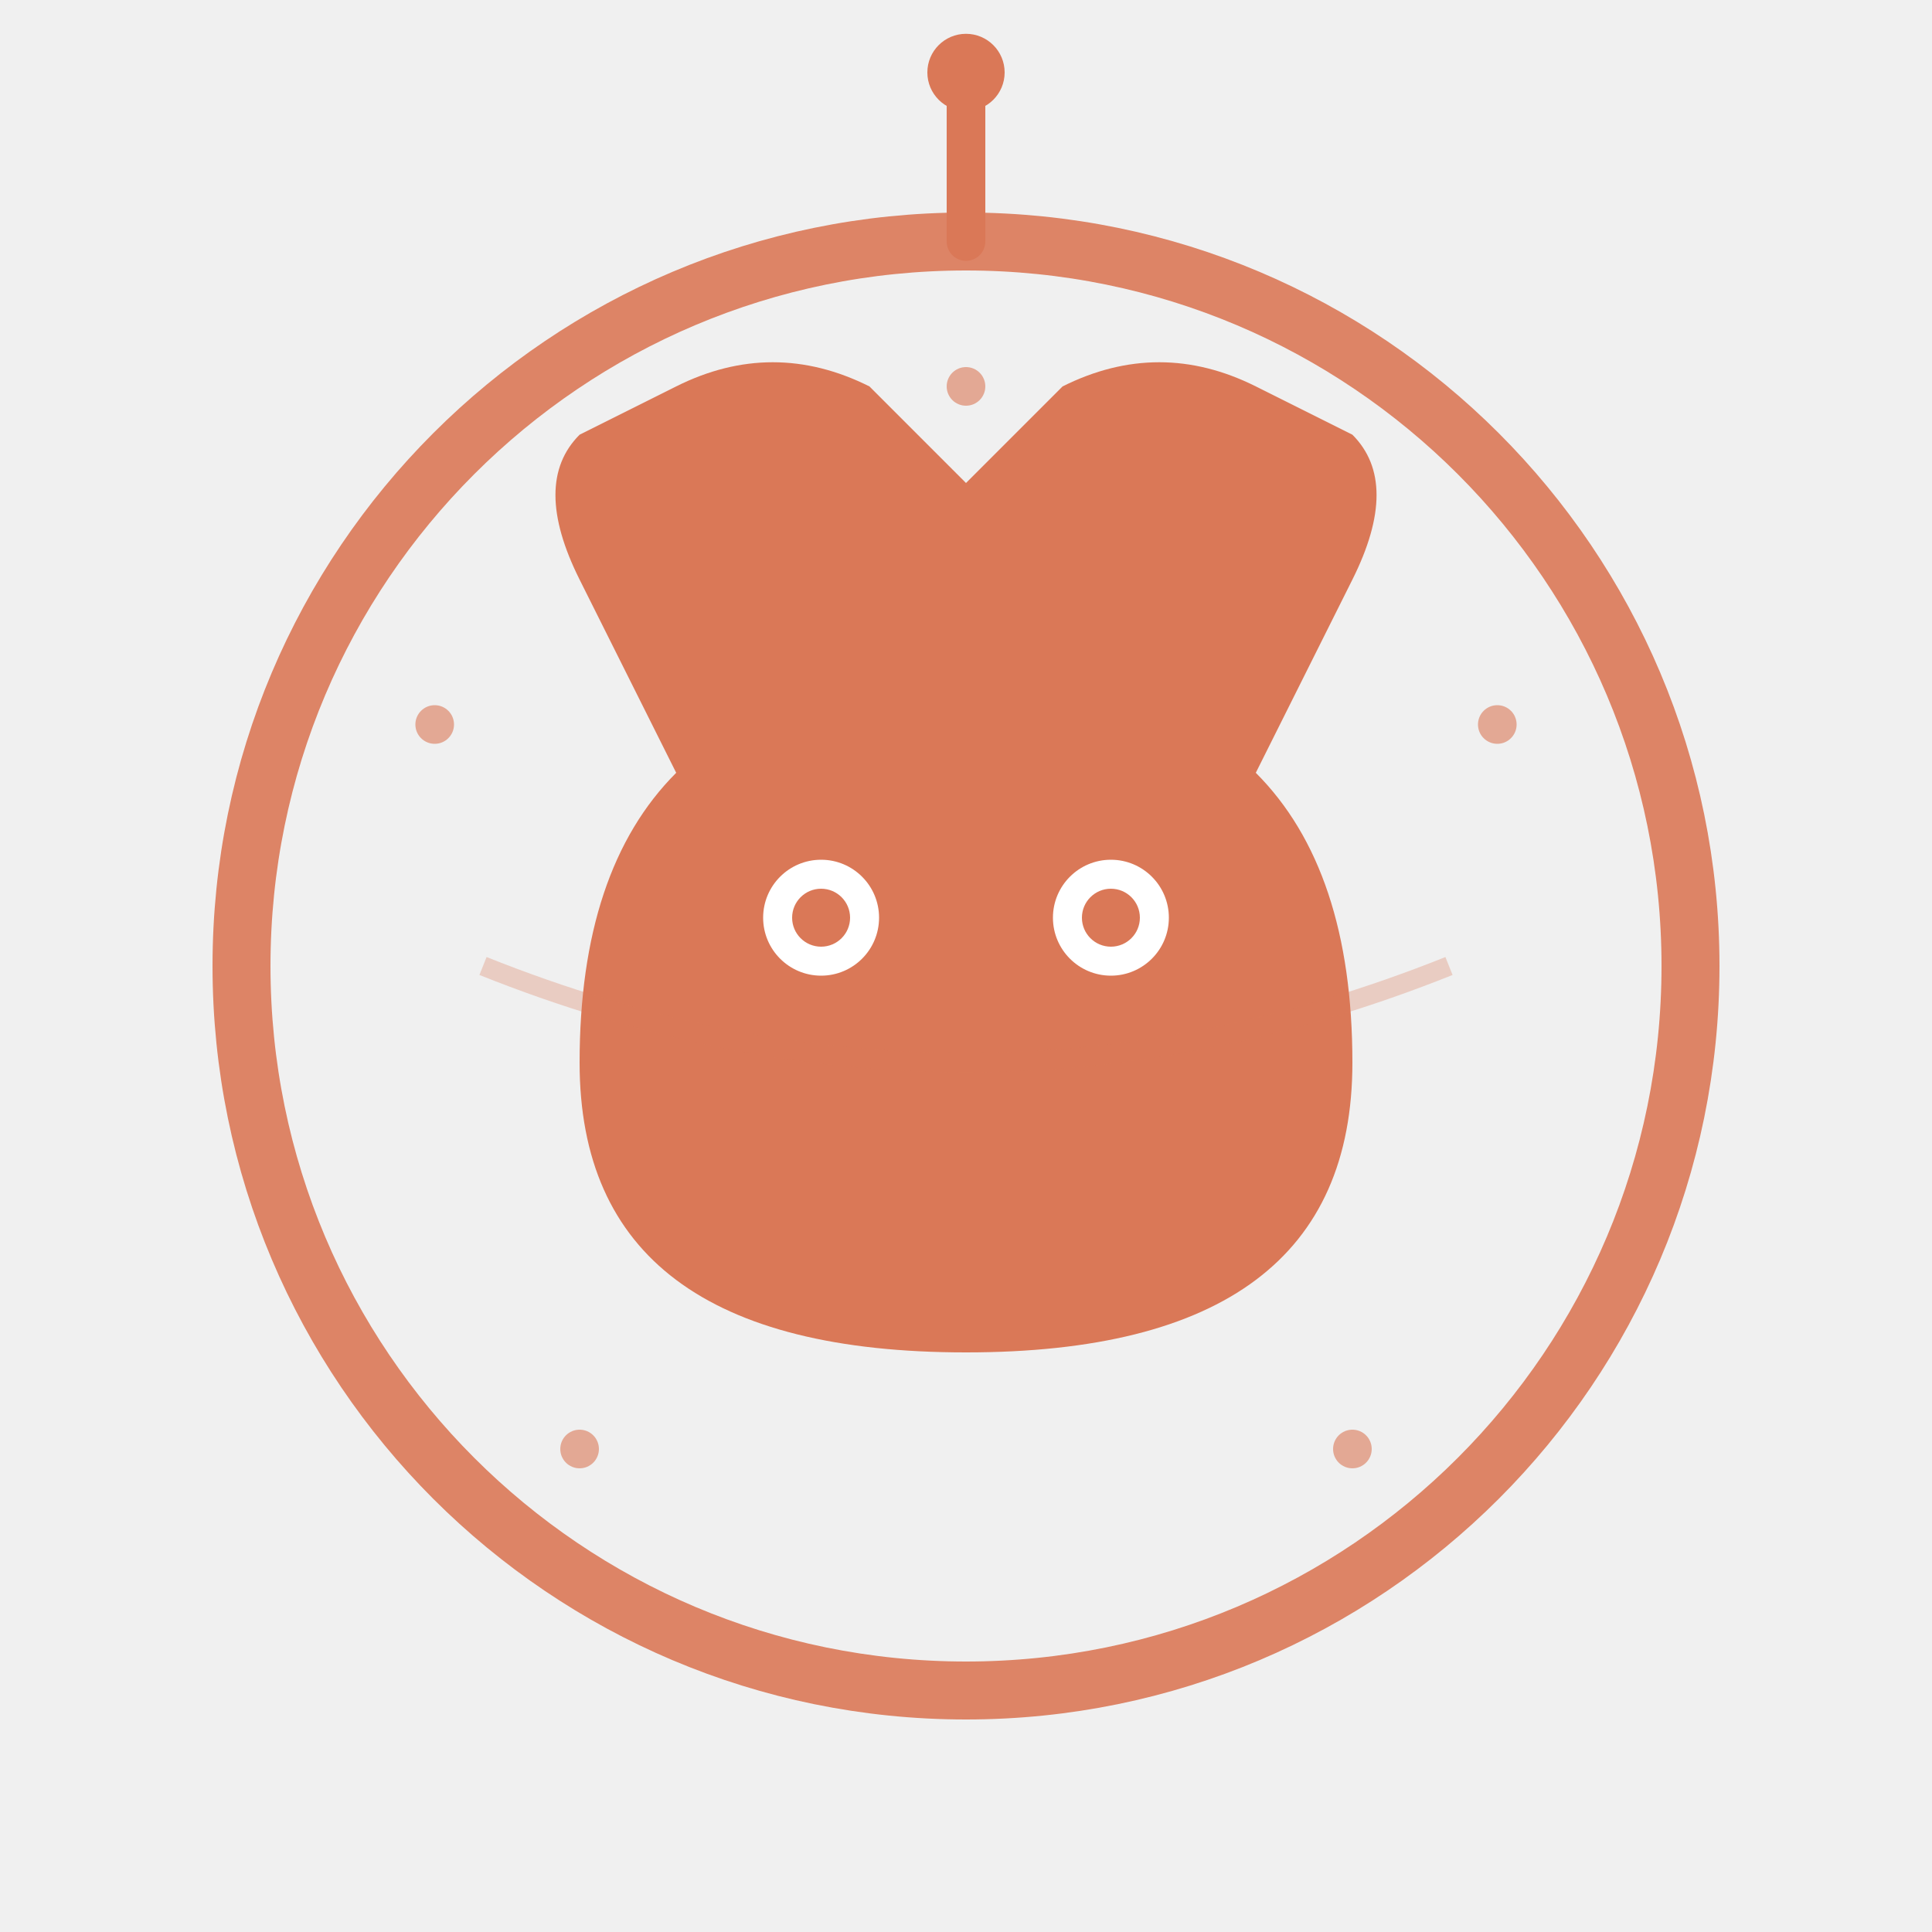
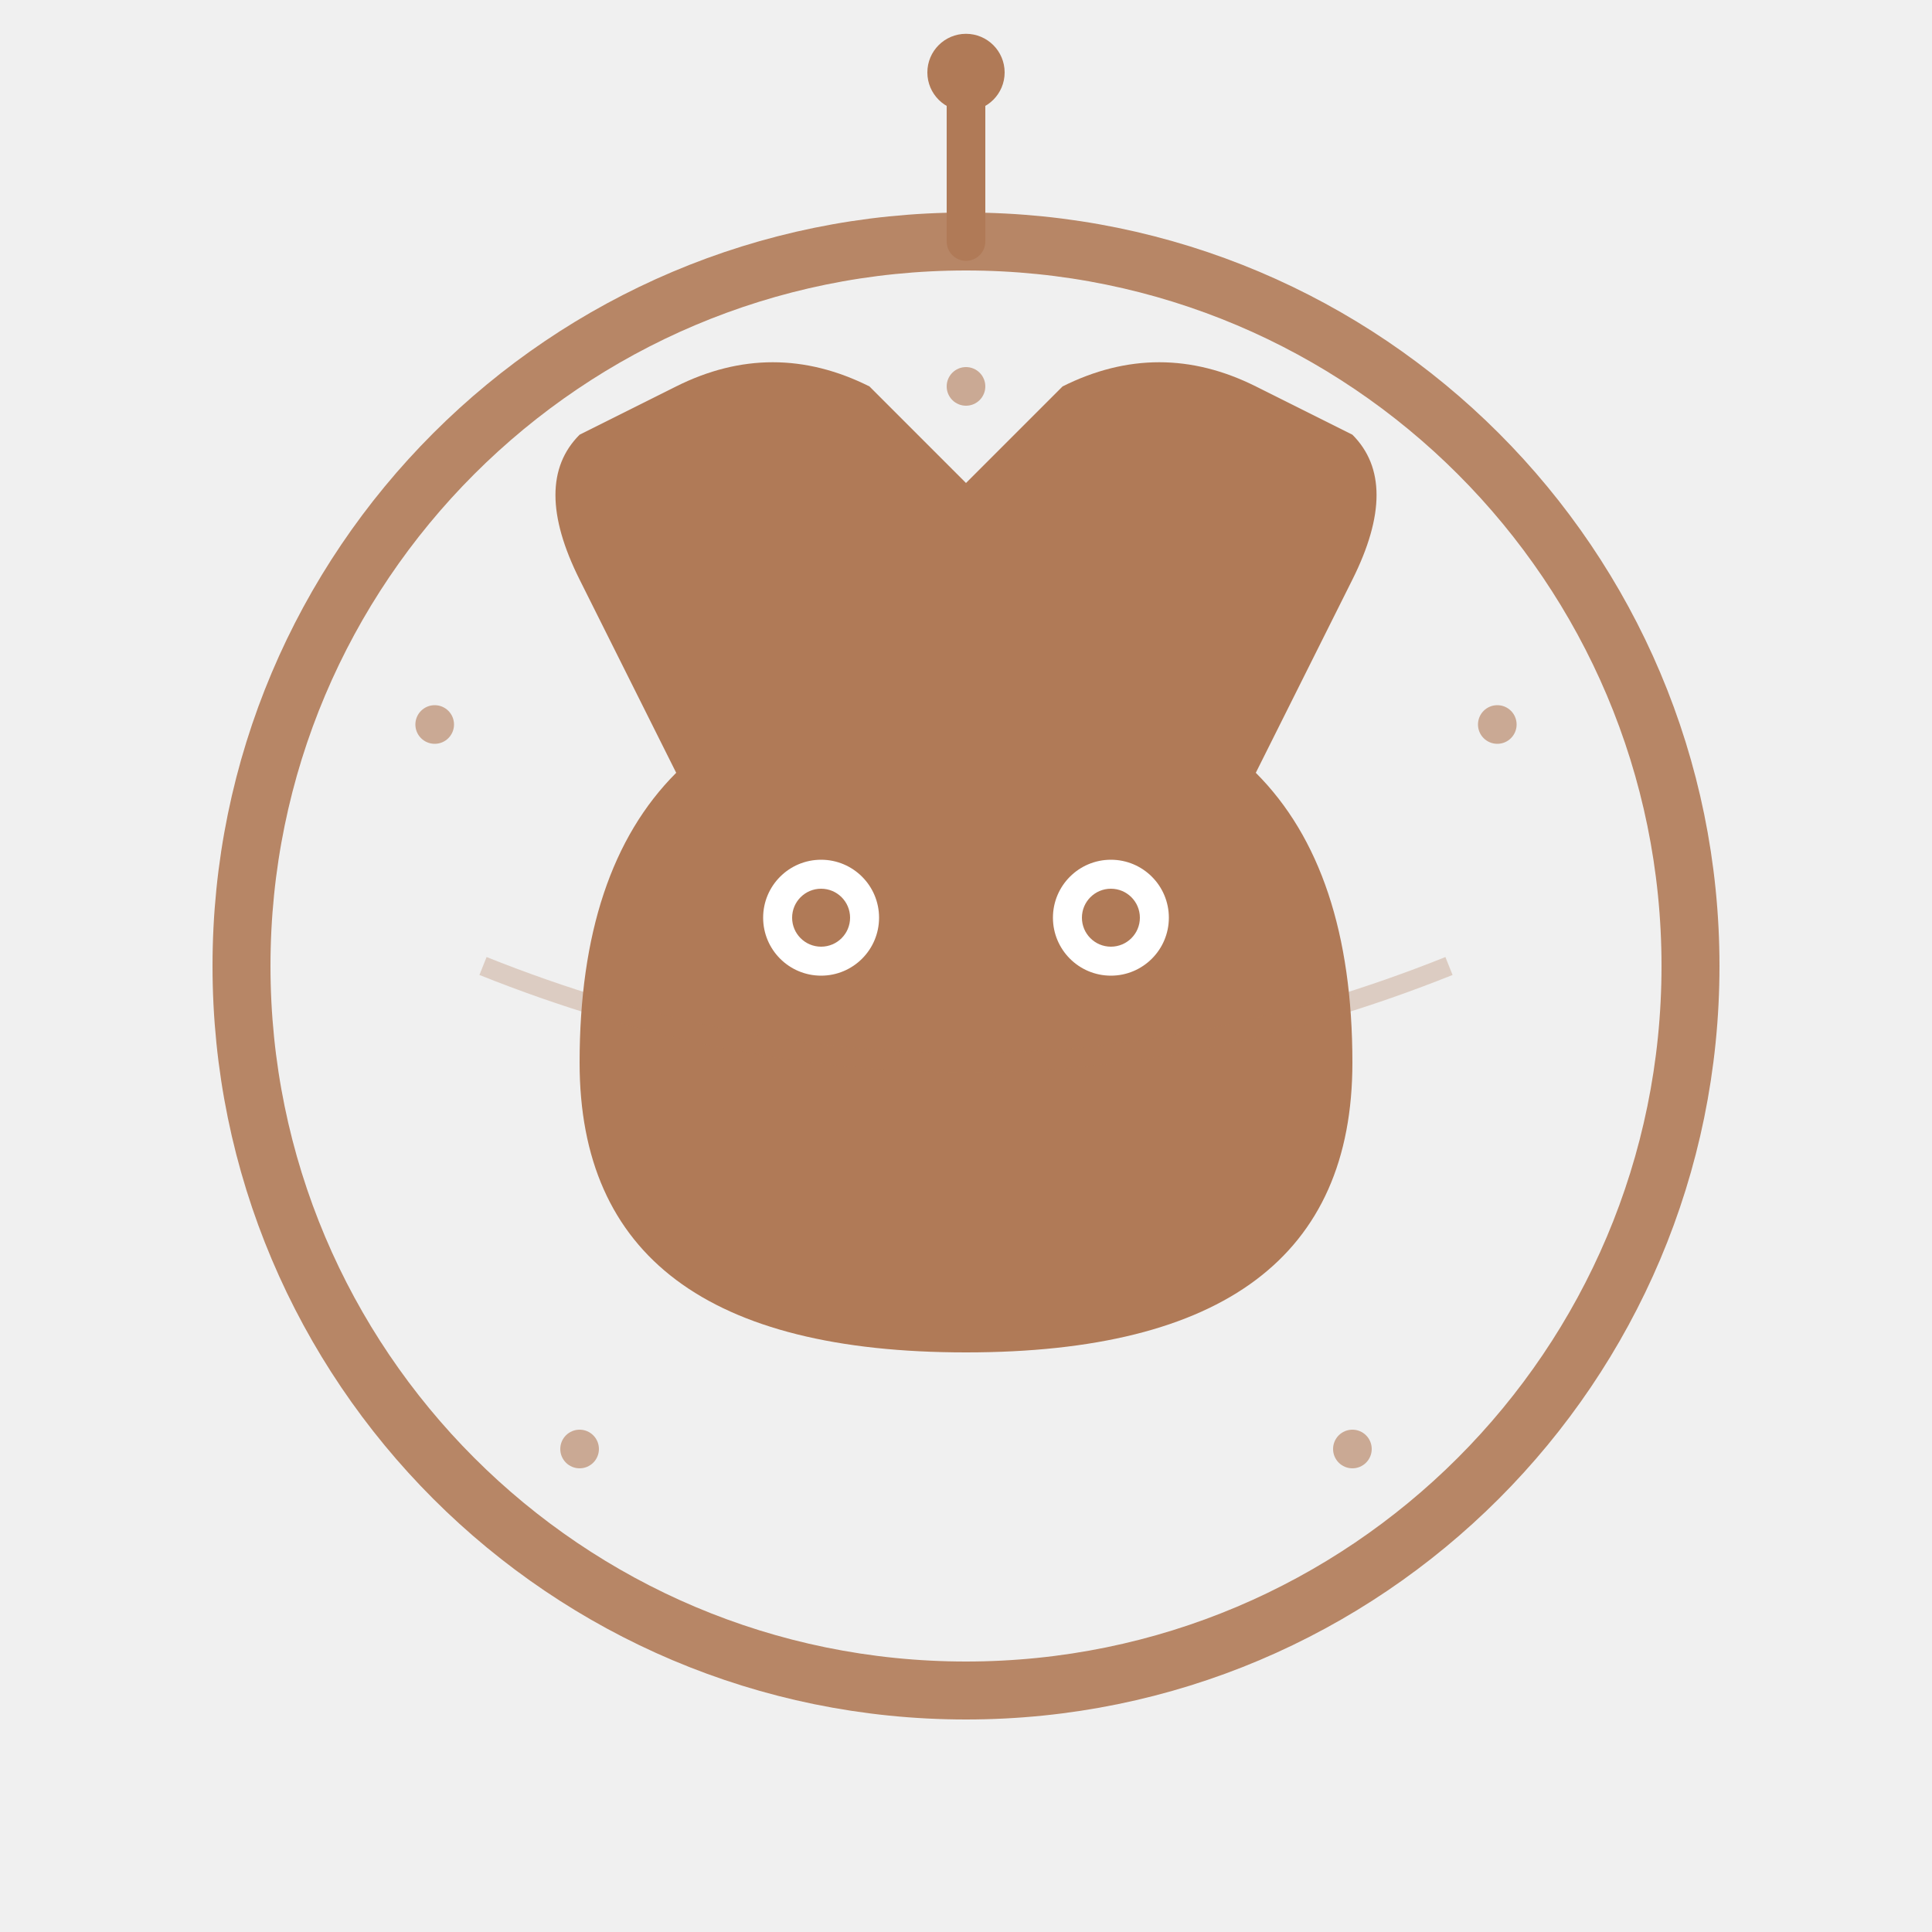
<svg xmlns="http://www.w3.org/2000/svg" viewBox="0 0 400 400">
-   <circle cx="200" cy="200" r="150" fill="none" stroke="#DA7857" stroke-width="12" opacity="0.9" />
-   <path d="M140 160            L120 120            Q110 100 120 90            L140 80            Q160 70 180 80            L200 100            L220 80            Q240 70 260 80            L280 90            Q290 100 280 120            L260 160            Q280 180 280 220            Q280 280 200 280            Q120 280 120 220            Q120 180 140 160" fill="#DA7857" />
+   <circle cx="200" cy="200" r="150" fill="none" stroke="#B07A57" stroke-width="12" opacity="0.9" />
+   <path d="M140 160            L120 120            Q110 100 120 90            L140 80            Q160 70 180 80            L200 100            L220 80            Q240 70 260 80            L280 90            Q290 100 280 120            L260 160            Q280 180 280 220            Q280 280 200 280            Q120 280 120 220            Q120 180 140 160" fill="#B07A57" />
  <circle cx="170" cy="190" r="12" fill="#FFFFFF" />
  <circle cx="230" cy="190" r="12" fill="#FFFFFF" />
-   <circle cx="170" cy="190" r="6" fill="#DA7857" />
-   <circle cx="230" cy="190" r="6" fill="#DA7857" />
-   <path d="M190 220            Q200 220 210 220            Q200 230 190 220" fill="#DA7857" />
-   <path d="M100 200            Q200 240 300 200" fill="none" stroke="#DA7857" stroke-width="4" opacity="0.3" />
-   <g fill="#DA7857" opacity="0.6">
+   <circle cx="170" cy="190" r="6" fill="#B07A57" />
+   <circle cx="230" cy="190" r="6" fill="#B07A57" />
+   <path d="M190 220            Q200 220 210 220            Q200 230 190 220" fill="#B07A57" />
+   <path d="M100 200            Q200 240 300 200" fill="none" stroke="#B07A57" stroke-width="4" opacity="0.3" />
+   <g fill="#B07A57" opacity="0.6">
    <circle cx="90" cy="150" r="4" />
    <circle cx="310" cy="150" r="4" />
    <circle cx="120" cy="300" r="4" />
    <circle cx="280" cy="300" r="4" />
    <circle cx="200" cy="80" r="4" />
  </g>
-   <path d="M200 50            L200 20" stroke="#DA7857" stroke-width="8" stroke-linecap="round" />
-   <circle cx="200" cy="15" r="8" fill="#DA7857" />
+   <path d="M200 50            L200 20" stroke="#B07A57" stroke-width="8" stroke-linecap="round" />
+   <circle cx="200" cy="15" r="8" fill="#B07A57" />
</svg>
